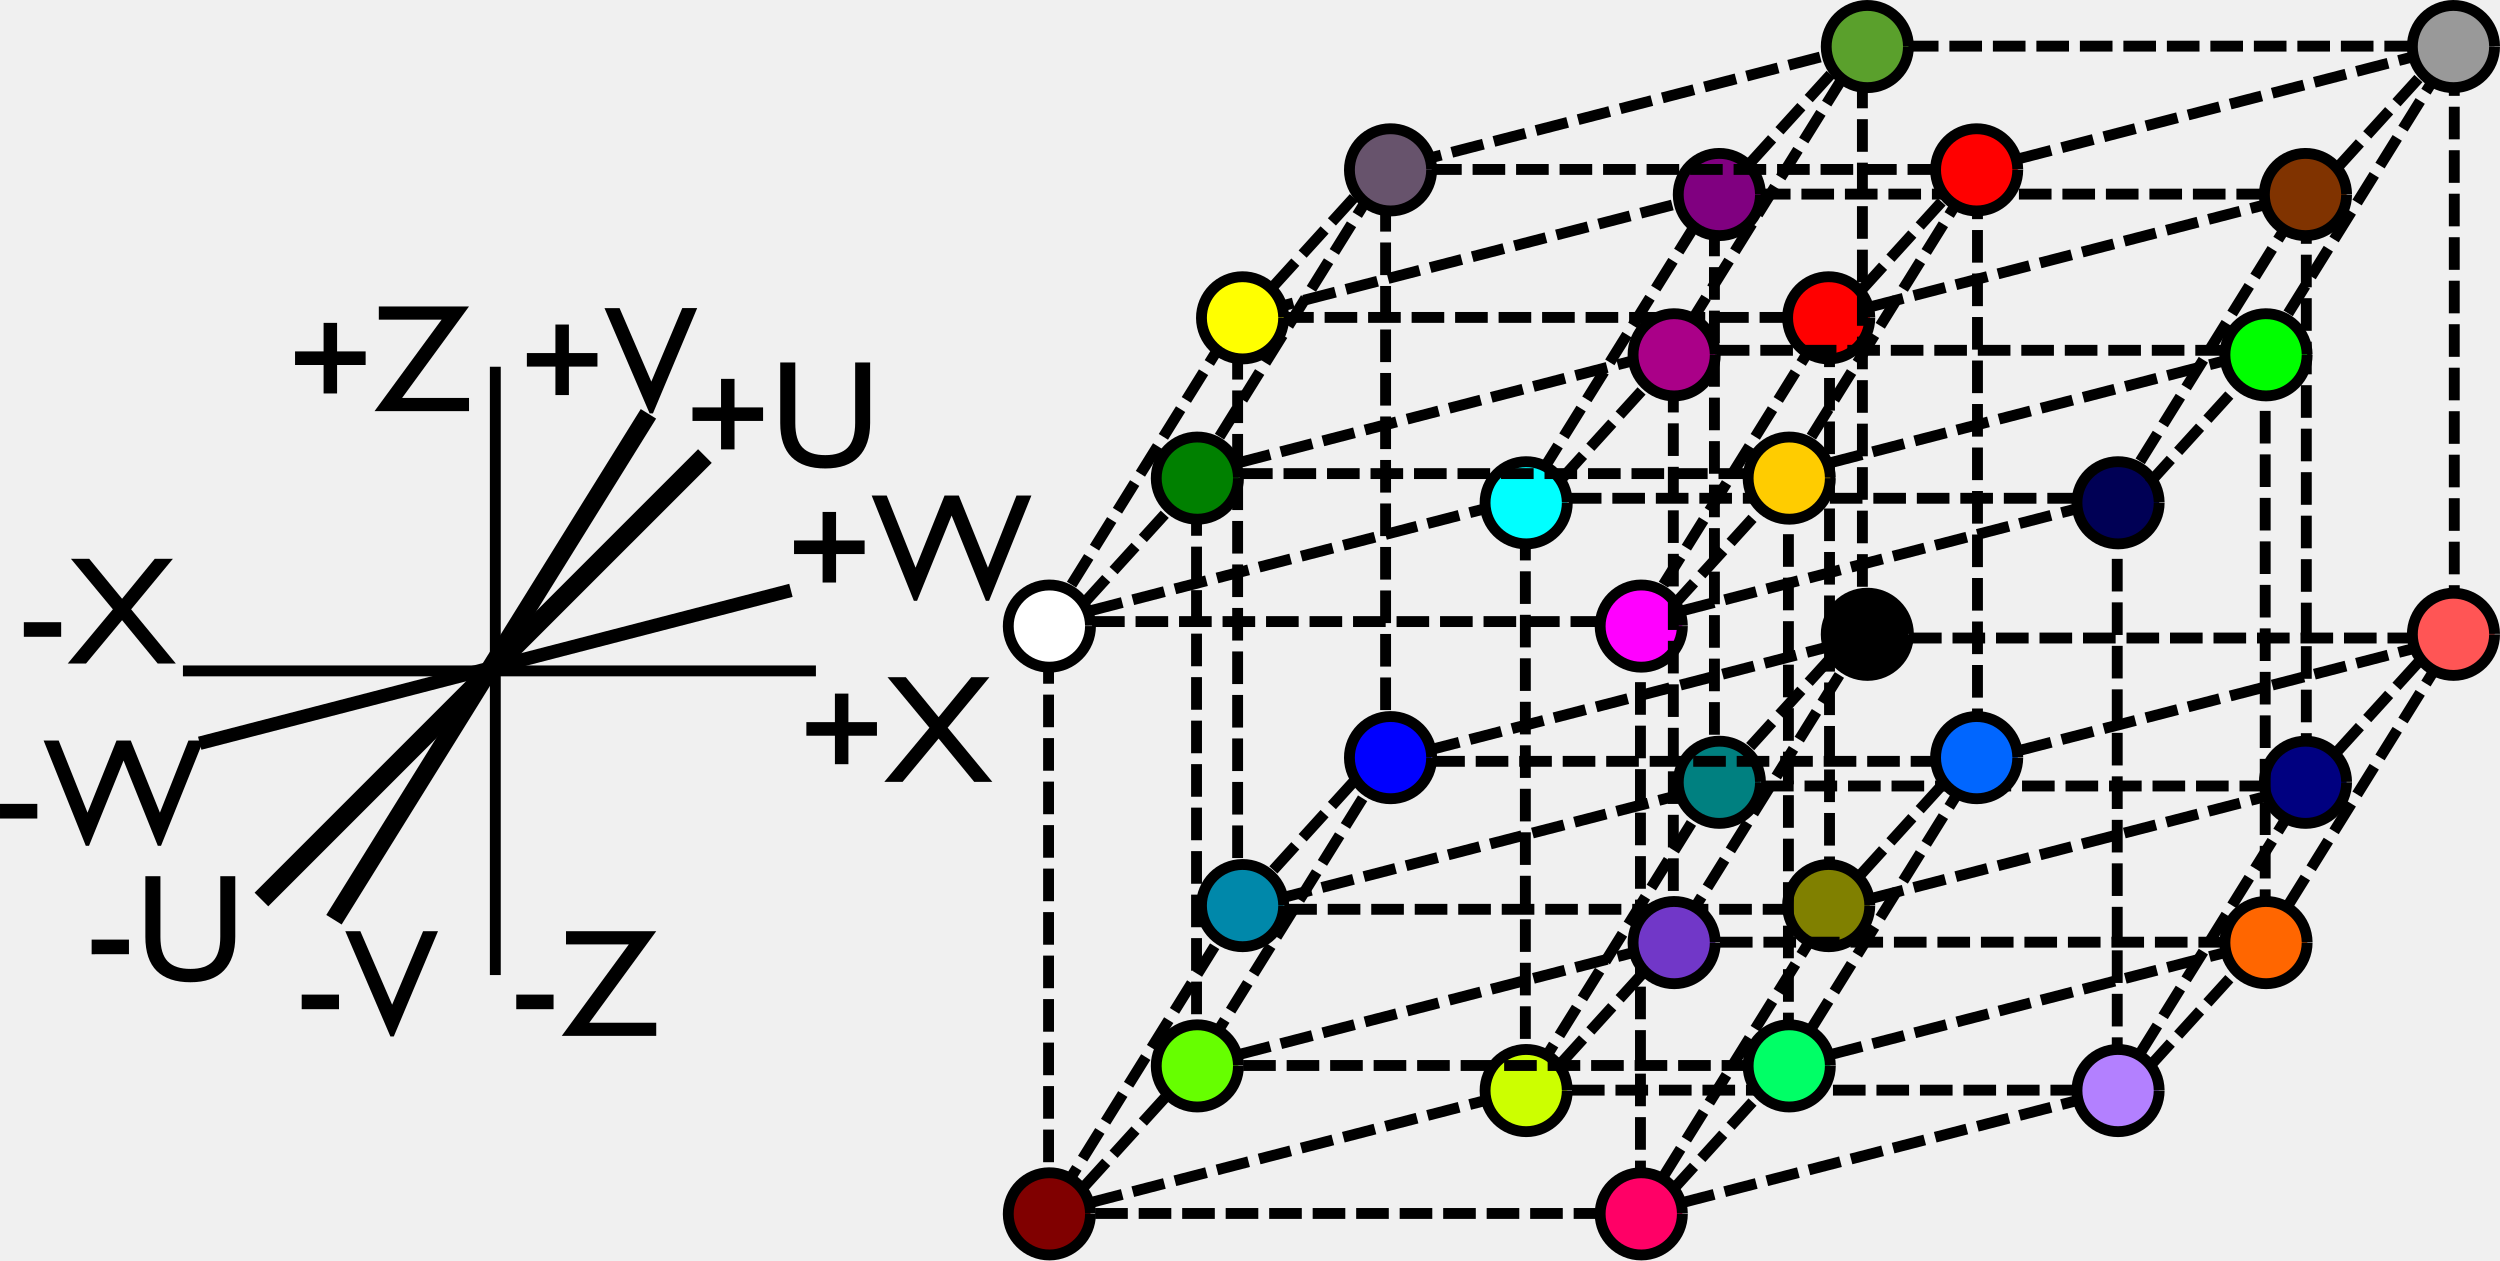
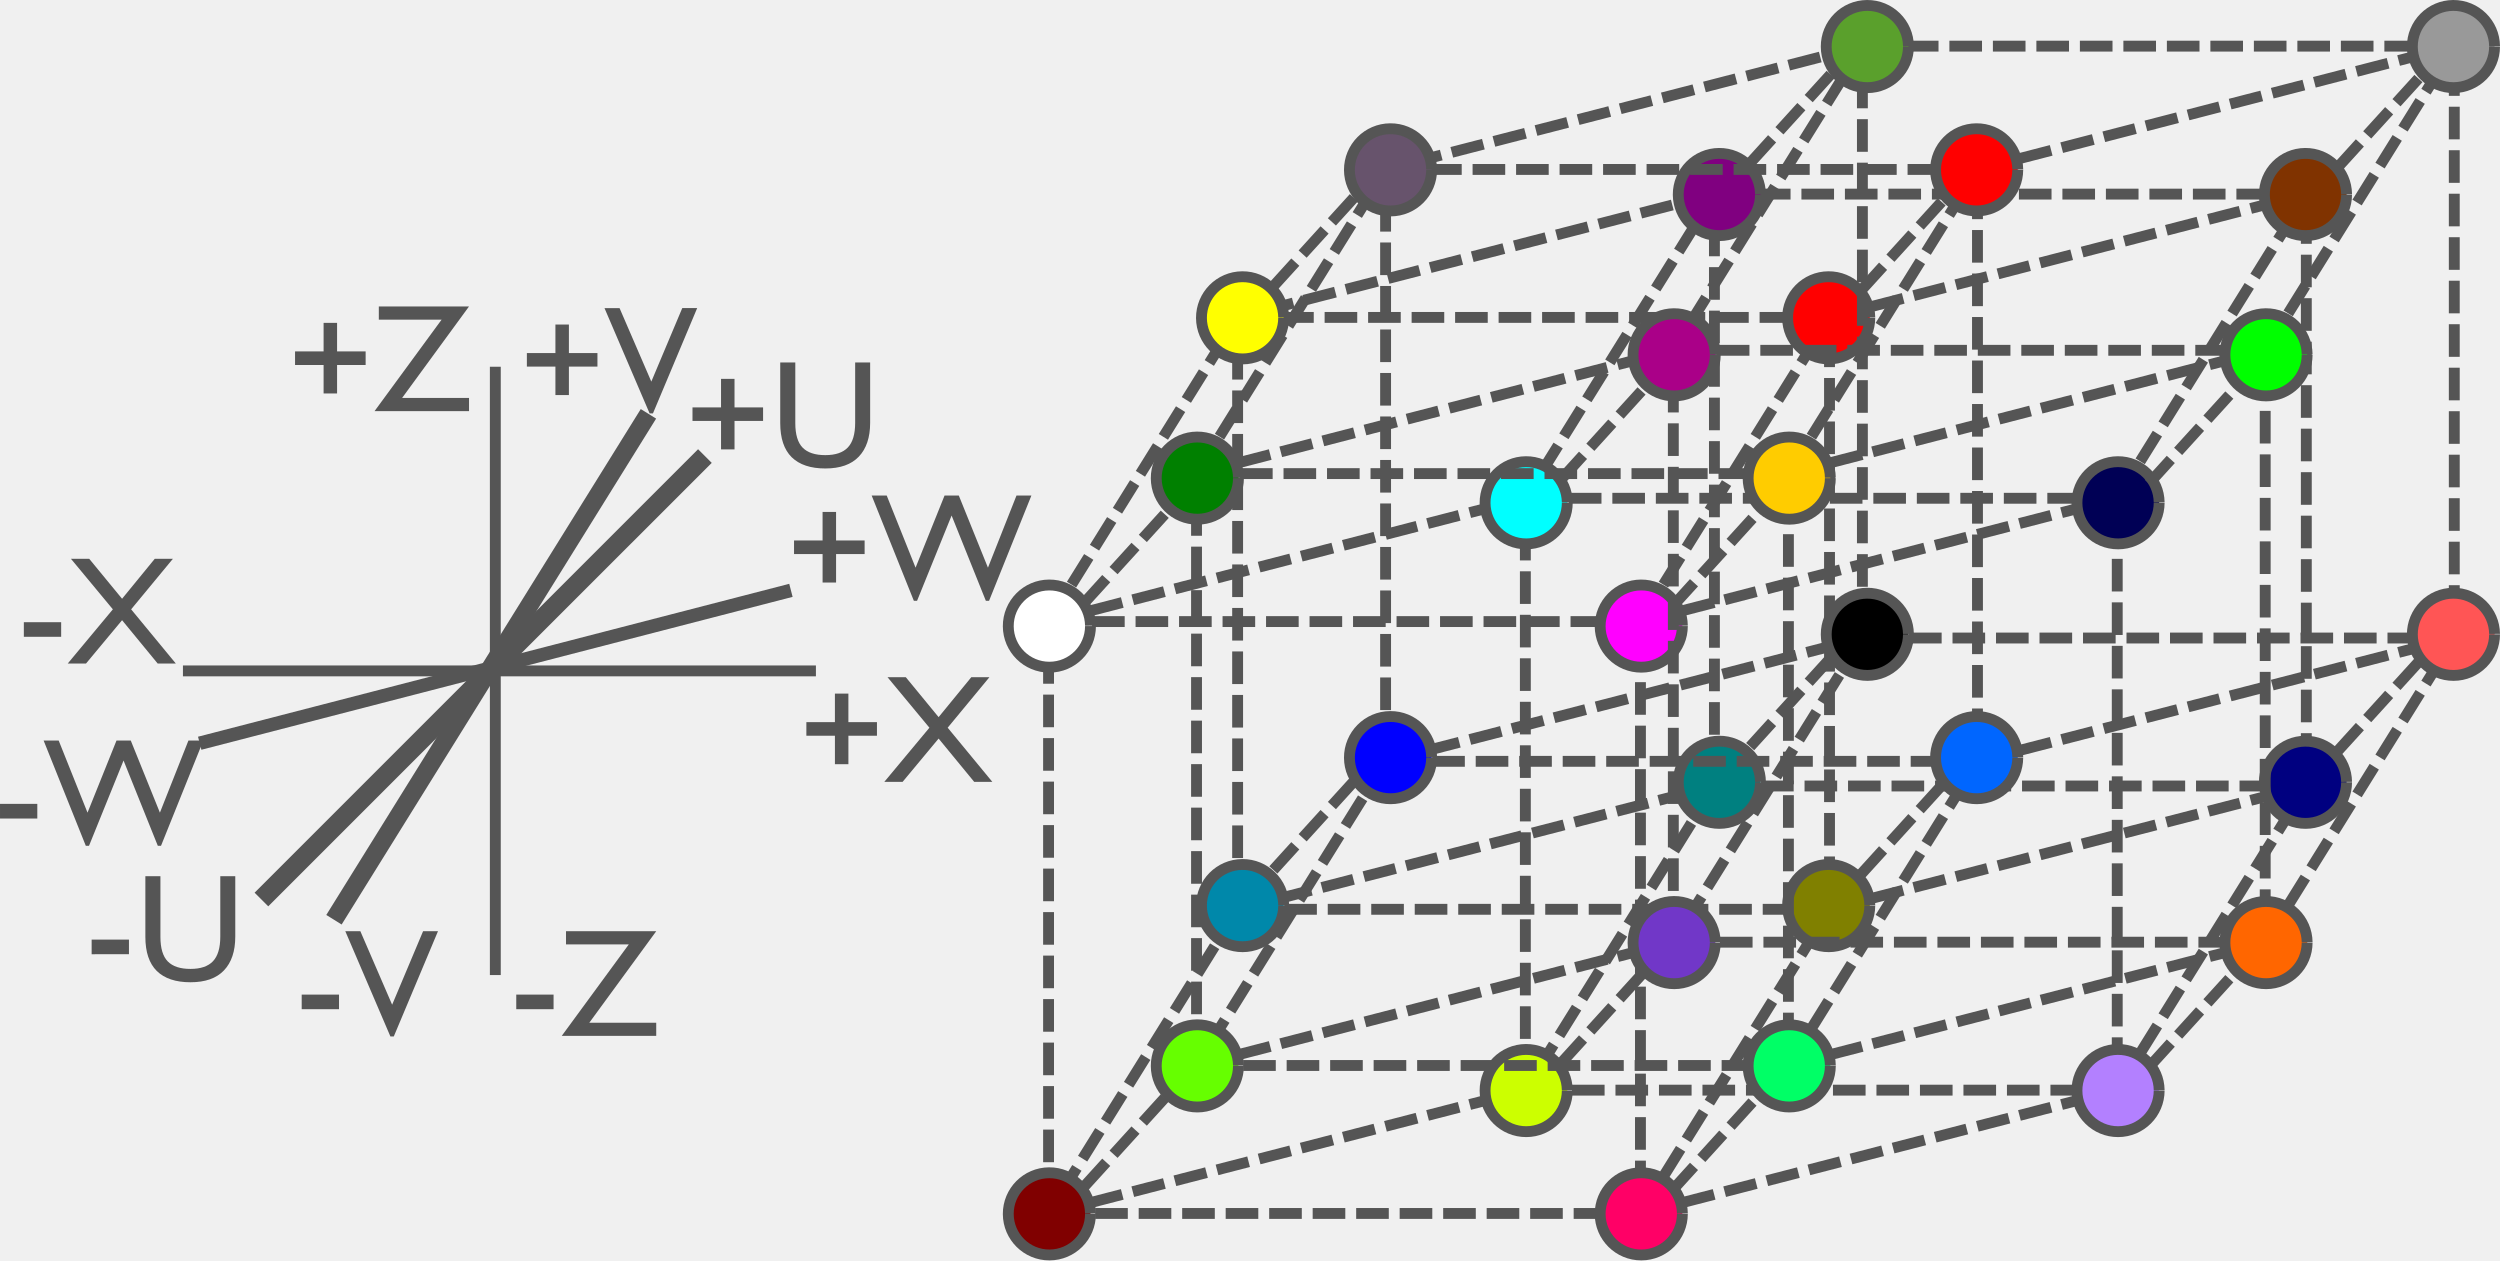
<svg xmlns="http://www.w3.org/2000/svg" width="868.898" height="438.065" viewBox="0 0 229.896 115.905">
-   <g transform="translate(10.245 -32.71)" fill="none" stroke="#000" stroke-dasharray="3,1">
+   <g transform="translate(10.245 -32.71)" fill="none" stroke="#555" stroke-dasharray="3,1">
    <rect ry="0" y="61.899" x="103.565" height="54.429" width="54.429" />
    <rect width="54.429" height="54.429" x="147.411" y="50.56" ry="0" />
    <rect width="54.429" height="54.429" x="86.179" y="89.869" ry="0" />
    <rect ry="0" y="78.53" x="130.024" height="54.429" width="54.429" />
-     <path d="M86.179 89.869l17.386-27.97M140.607 89.869l17.387-27.97M140.607 144.298l17.387-27.97M103.565 116.327l-17.386 27.97M147.41 50.56l-43.845 11.339M157.994 61.899l43.845-11.34M86.179 89.869l43.845-11.34 17.387-27.97M184.452 78.53l17.387-27.97M184.452 132.958l17.387-27.97M147.41 104.988l-17.386 27.97M140.607 89.869l43.845-11.34M140.607 144.298l43.845-11.34M86.179 144.298l43.845-11.34M103.565 116.327l43.846-11.339M157.994 116.327l43.845-11.339" />
+     <path d="m86.179 89.869 17.386-27.97m37.042 27.97 17.387-27.97m-17.387 82.399 17.387-27.97m-54.429-.001-17.386 27.97M147.41 50.56l-43.845 11.339m54.429 0 43.845-11.34m-115.66 39.31 43.845-11.34 17.387-27.97m37.041 27.971 17.387-27.97m-17.387 82.398 17.387-27.97m-54.429 0-17.386 27.97m10.583-43.089 43.845-11.34m-43.845 65.769 43.845-11.34m-98.273 11.34 43.845-11.34m-26.459-16.631 43.846-11.339m10.583 11.339 43.845-11.339" />
  </g>
-   <path d="M16.822 61.695H75.03" stroke="#000" />
-   <path d="M45.548 89.665v-55.94" fill="none" stroke="#000" />
-   <path d="M18.364 68.347l54.368-14.06" fill="none" stroke="#000" stroke-width="1.24" />
-   <path d="M30.71 84.578l28.92-46.522" fill="none" stroke="#000" stroke-width="1.663" />
-   <g aria-label="+X" style="line-height:1.25;-inkscape-font-specification:'Gill Sans Nova Medium'" font-weight="500" font-size="14.111" font-family="Gill Sans Nova" letter-spacing="0" word-spacing="0" stroke-width=".265">
-     <path d="M76.777 63.784h1.24v2.625h2.626v1.247h-2.625v2.618h-1.24v-2.618h-2.626v-1.247h2.625zM86.313 65.947l3.005-3.672h1.667l-3.838 4.644 4.107 4.981h-1.668l-3.273-3.982L83 71.9h-1.681l4.148-4.981-3.852-4.644h1.682z" />
+   <path d="M16.822 61.695H75.03" stroke="#555" />
+   <path d="M45.548 89.665v-55.94" fill="none" stroke="#555" />
+   <path d="m18.364 68.347 54.368-14.06" fill="none" stroke="#555" stroke-width="1.24" />
+   <path d="m30.71 84.578 28.92-46.522" fill="none" stroke="#555" stroke-width="1.663" />
+   <g style="line-height:1.25;-inkscape-font-specification:'Gill Sans Nova Medium';fill:#555;fill-opacity:1" font-weight="500" font-size="14.111" font-family="Gill Sans Nova" letter-spacing="0" word-spacing="0" stroke-width=".265">
+     <path d="M76.777 63.784h1.24v2.625h2.626v1.247h-2.625v2.618h-1.24v-2.618h-2.626v-1.247h2.625zm9.536 2.163 3.005-3.672h1.667l-3.838 4.644 4.107 4.981h-1.668l-3.273-3.982L83 71.9h-1.681l4.148-4.981-3.852-4.644h1.682z" style="fill:#555;fill-opacity:1" aria-label="+X" />
  </g>
-   <g aria-label="-X" style="line-height:1.25;-inkscape-font-specification:'Gill Sans Nova Medium'" font-weight="500" font-size="14.111" font-family="Gill Sans Nova" letter-spacing="0" word-spacing="0" stroke-width=".265">
-     <path d="M2.192 58.562v-1.344h3.432v1.344zM11.225 55.061l3.004-3.672h1.668l-3.838 4.644 4.107 4.982h-1.668l-3.273-3.983-3.314 3.983H6.23l4.148-4.982-3.852-4.644h1.681z" />
+   <g style="line-height:1.25;-inkscape-font-specification:'Gill Sans Nova Medium';fill:#555;fill-opacity:1" font-weight="500" font-size="14.111" font-family="Gill Sans Nova" letter-spacing="0" word-spacing="0" stroke-width=".265">
+     <path d="M2.192 58.562v-1.344h3.432v1.344zm9.033-3.501 3.004-3.672h1.668l-3.838 4.644 4.107 4.982h-1.668l-3.273-3.983-3.314 3.983H6.23l4.148-4.982-3.852-4.644h1.681z" style="fill:#555;fill-opacity:1" aria-label="-X" />
  </g>
-   <g aria-label="+Z" style="line-height:1.25;-inkscape-font-specification:'Gill Sans Nova Medium'" font-weight="500" font-size="14.111" font-family="Gill Sans Nova" letter-spacing="0" word-spacing="0" stroke-width=".265">
-     <path d="M29.757 29.69h1.24v2.625h2.626v1.247h-2.626v2.619h-1.24v-2.619h-2.625v-1.247h2.625zM43.131 36.594v1.213h-8.689l6.167-8.413h-5.774V28.18h8.296l-6.153 8.413z" />
+   <g style="line-height:1.25;-inkscape-font-specification:'Gill Sans Nova Medium';fill:#555;fill-opacity:1" font-weight="500" font-size="14.111" font-family="Gill Sans Nova" letter-spacing="0" word-spacing="0" stroke-width=".265">
+     <path d="M29.757 29.69h1.24v2.625h2.626v1.247h-2.626v2.619h-1.24v-2.619h-2.625v-1.247h2.625zm13.374 6.904v1.213h-8.689l6.167-8.413h-5.774V28.18h8.296l-6.153 8.413z" style="fill:#555;fill-opacity:1" aria-label="+Z" />
  </g>
-   <g aria-label="-Z" style="line-height:1.25;-inkscape-font-specification:'Gill Sans Nova Medium'" font-weight="500" font-size="14.111" font-family="Gill Sans Nova" letter-spacing="0" word-spacing="0" stroke-width=".265">
-     <path d="M47.474 92.806v-1.343h3.431v1.343zM60.345 94.047v1.212h-8.689l6.167-8.413h-5.774v-1.212h8.296l-6.153 8.413z" />
+   <g style="line-height:1.25;-inkscape-font-specification:'Gill Sans Nova Medium';fill:#555;fill-opacity:1" font-weight="500" font-size="14.111" font-family="Gill Sans Nova" letter-spacing="0" word-spacing="0" stroke-width=".265">
+     <path d="M47.474 92.806v-1.343h3.431v1.343zm12.871 1.241v1.212h-8.689l6.167-8.413h-5.774v-1.212h8.296l-6.153 8.413z" style="fill:#555;fill-opacity:1" aria-label="-Z" />
  </g>
-   <g aria-label="+V" style="line-height:1.25;-inkscape-font-specification:'Gill Sans Nova Medium'" font-weight="500" font-size="14.111" font-family="Gill Sans Nova" letter-spacing="0" word-spacing="0" stroke-width=".265">
-     <path d="M51.075 29.841h1.24v2.626h2.625v1.247h-2.625v2.618h-1.24v-2.618H48.45v-1.247h2.625zM62.74 28.332h1.371l-4.065 9.681h-.31l-4.148-9.68h1.385l2.921 6.759z" />
+   <g style="line-height:1.25;-inkscape-font-specification:'Gill Sans Nova Medium';fill:#555;fill-opacity:1" font-weight="500" font-size="14.111" font-family="Gill Sans Nova" letter-spacing="0" word-spacing="0" stroke-width=".265">
+     <path d="M51.075 29.841h1.24v2.626h2.625v1.247h-2.625v2.618h-1.24v-2.618H48.45v-1.247h2.625zm11.665-1.509h1.371l-4.065 9.681h-.31l-4.148-9.68h1.385l2.921 6.759z" style="fill:#555;fill-opacity:1" aria-label="+V" />
  </g>
-   <g aria-label="-V" style="line-height:1.25;-inkscape-font-specification:'Gill Sans Nova Medium'" font-weight="500" font-size="14.111" font-family="Gill Sans Nova" letter-spacing="0" word-spacing="0" stroke-width=".265">
-     <path d="M27.743 92.806v-1.343h3.432v1.343zM38.906 85.634h1.37l-4.065 9.68h-.31l-4.147-9.68h1.384l2.922 6.759z" />
+   <g style="line-height:1.25;-inkscape-font-specification:'Gill Sans Nova Medium';fill:#555;fill-opacity:1" font-weight="500" font-size="14.111" font-family="Gill Sans Nova" letter-spacing="0" word-spacing="0" stroke-width=".265">
+     <path d="M27.743 92.806v-1.343h3.432v1.343zm11.163-7.172h1.37l-4.065 9.68h-.31l-4.147-9.68h1.384l2.922 6.759z" style="fill:#555;fill-opacity:1" aria-label="-V" />
  </g>
-   <g aria-label="+W" style="line-height:1.25;-inkscape-font-specification:'Gill Sans Nova Medium'" font-weight="500" font-size="14.111" font-family="Gill Sans Nova" letter-spacing="0" word-spacing="0" stroke-width=".265">
-     <path d="M75.643 47.077h1.24v2.625h2.626v1.247h-2.625v2.619h-1.24v-2.619h-2.626v-1.247h2.625zM86.86 45.568h1.31l2.68 6.635 2.625-6.635h1.371l-3.893 9.68h-.296l-3.149-7.84-3.176 7.84h-.296l-3.88-9.68h1.385l2.653 6.635z" />
+   <g style="line-height:1.25;-inkscape-font-specification:'Gill Sans Nova Medium';fill:#555;fill-opacity:1" font-weight="500" font-size="14.111" font-family="Gill Sans Nova" letter-spacing="0" word-spacing="0" stroke-width=".265">
+     <path d="M75.643 47.077h1.24v2.625h2.626v1.247h-2.625v2.619h-1.24v-2.619h-2.626v-1.247h2.625zm11.217-1.509h1.31l2.68 6.635 2.625-6.635h1.371l-3.893 9.68h-.296l-3.149-7.84-3.176 7.84h-.296l-3.88-9.68h1.385l2.653 6.635z" style="fill:#555;fill-opacity:1" aria-label="+W" />
  </g>
-   <g aria-label="-W" style="line-height:1.25;-inkscape-font-specification:'Gill Sans Nova Medium'" font-weight="500" font-size="14.111" font-family="Gill Sans Nova" letter-spacing="0" word-spacing="0" stroke-width=".265">
-     <path d="M0 75.268v-1.343h3.431v1.343zM10.714 68.096h1.31l2.68 6.635 2.625-6.635H18.7l-3.893 9.68h-.296l-3.15-7.84-3.175 7.84h-.297l-3.879-9.68h1.385l2.653 6.635z" />
+   <g style="line-height:1.25;-inkscape-font-specification:'Gill Sans Nova Medium';fill:#555;fill-opacity:1" font-weight="500" font-size="14.111" font-family="Gill Sans Nova" letter-spacing="0" word-spacing="0" stroke-width=".265">
+     <path d="M0 75.268v-1.343h3.431v1.343zm10.714-7.172h1.31l2.68 6.635 2.625-6.635H18.7l-3.893 9.68h-.296l-3.15-7.84-3.175 7.84h-.297l-3.879-9.68h1.385l2.653 6.635z" style="fill:#555;fill-opacity:1" aria-label="-W" />
  </g>
-   <path d="M118.044 29.226a3.78 3.78 0 01-3.77 3.78 3.78 3.78 0 01-3.79-3.761 3.78 3.78 0 013.752-3.798 3.78 3.78 0 013.808 3.742" fill="#ff0" stroke="#000" />
-   <path d="M171.943 29.226a3.78 3.78 0 01-3.77 3.78 3.78 3.78 0 01-3.789-3.761 3.78 3.78 0 013.752-3.798 3.78 3.78 0 013.807 3.742" fill="red" stroke="#000" />
-   <path d="M118.044 83.277a3.78 3.78 0 01-3.77 3.78 3.78 3.78 0 01-3.79-3.762 3.78 3.78 0 013.752-3.798 3.78 3.78 0 013.808 3.743" fill="#08a" stroke="#000" />
-   <path d="M171.943 83.277a3.78 3.78 0 01-3.77 3.78 3.78 3.78 0 01-3.789-3.762 3.78 3.78 0 013.752-3.798 3.78 3.78 0 013.807 3.743" fill="olive" stroke="#000" />
-   <path d="M161.89 17.887a3.78 3.78 0 01-3.771 3.78 3.78 3.78 0 01-3.79-3.761 3.78 3.78 0 013.753-3.799 3.78 3.78 0 013.807 3.743" fill="purple" stroke="#000" />
-   <path d="M215.789 17.887a3.78 3.78 0 01-3.77 3.78 3.78 3.78 0 01-3.79-3.761 3.78 3.78 0 013.752-3.799 3.78 3.78 0 013.808 3.743" fill="#803300" stroke="#000" />
-   <path d="M161.89 71.938a3.78 3.78 0 01-3.771 3.78 3.78 3.78 0 01-3.79-3.762 3.78 3.78 0 013.753-3.798 3.78 3.78 0 013.807 3.742" fill="teal" stroke="#000" />
-   <path d="M215.789 71.938a3.78 3.78 0 01-3.77 3.78 3.78 3.78 0 01-3.79-3.762 3.78 3.78 0 013.752-3.798 3.78 3.78 0 013.808 3.742" fill="navy" stroke="#000" />
-   <path d="M144.125 46.235a3.78 3.78 0 01-3.77 3.78 3.78 3.78 0 01-3.79-3.761 3.78 3.78 0 013.752-3.799 3.78 3.78 0 013.807 3.743" fill="#0ff" stroke="#000" />
-   <path d="M198.553 46.235a3.78 3.78 0 01-3.77 3.78 3.78 3.78 0 01-3.79-3.761 3.78 3.78 0 013.752-3.799 3.78 3.78 0 013.808 3.743" fill="#005" stroke="#000" />
-   <path d="M144.125 100.286a3.78 3.78 0 01-3.77 3.78 3.78 3.78 0 01-3.79-3.762 3.78 3.78 0 013.752-3.798 3.78 3.78 0 013.807 3.743" fill="#cf0" stroke="#000" />
-   <path d="M198.553 100.286a3.78 3.78 0 01-3.77 3.78 3.78 3.78 0 01-3.79-3.762 3.78 3.78 0 013.752-3.798 3.78 3.78 0 013.808 3.743" fill="#b380ff" stroke="#000" />
-   <path d="M100.28 57.574a3.78 3.78 0 01-3.771 3.78 3.78 3.78 0 01-3.79-3.761 3.78 3.78 0 013.753-3.798 3.78 3.78 0 013.807 3.742" fill="#fff" stroke="#000" />
-   <path d="M154.708 57.574a3.78 3.78 0 01-3.77 3.78 3.78 3.78 0 01-3.79-3.761 3.78 3.78 0 013.752-3.798 3.78 3.78 0 013.808 3.742" fill="#f0f" stroke="#000" />
-   <path d="M100.28 111.625a3.78 3.78 0 01-3.771 3.78 3.78 3.78 0 01-3.79-3.761 3.78 3.78 0 013.753-3.799 3.78 3.78 0 013.807 3.743" fill="maroon" stroke="#000" />
-   <path d="M154.708 111.625a3.78 3.78 0 01-3.77 3.78 3.78 3.78 0 01-3.79-3.761 3.78 3.78 0 013.752-3.799 3.78 3.78 0 013.808 3.743" fill="#f06" stroke="#000" />
-   <path d="M24.04 82.717l40.782-40.78" fill="none" stroke="#000" stroke-width="1.776" />
-   <g aria-label="-U" style="line-height:1.25;-inkscape-font-specification:'Gill Sans Nova Medium'" font-weight="500" font-size="14.111" font-family="Gill Sans Nova" letter-spacing="0" word-spacing="0" stroke-width=".265">
-     <path d="M8.427 87.75v-1.344h3.431v1.343zM17.515 89.1q1.399 0 2.067-.703.675-.71.675-2.26v-5.56h1.378v5.56q0 2.005-1.04 3.1-1.034 1.09-3.08 1.09-2.033 0-3.094-1.034-1.054-1.04-1.054-3.142v-5.574h1.385v5.574q0 1.57.675 2.26.676.689 2.088.689z" />
+   <path d="M118.044 29.226a3.78 3.78 0 0 1-3.77 3.78 3.78 3.78 0 0 1-3.79-3.761 3.78 3.78 0 0 1 3.752-3.798 3.78 3.78 0 0 1 3.808 3.742" fill="#ff0" stroke="#555" />
+   <path d="M171.943 29.226a3.78 3.78 0 0 1-3.77 3.78 3.78 3.78 0 0 1-3.789-3.761 3.78 3.78 0 0 1 3.752-3.798 3.78 3.78 0 0 1 3.807 3.742" fill="red" stroke="#555" />
+   <path d="M118.044 83.277a3.78 3.78 0 0 1-3.77 3.78 3.78 3.78 0 0 1-3.79-3.762 3.78 3.78 0 0 1 3.752-3.798 3.78 3.78 0 0 1 3.808 3.743" fill="#08a" stroke="#555" />
+   <path d="M171.943 83.277a3.78 3.78 0 0 1-3.77 3.78 3.78 3.78 0 0 1-3.789-3.762 3.78 3.78 0 0 1 3.752-3.798 3.78 3.78 0 0 1 3.807 3.743" fill="olive" stroke="#555" />
+   <path d="M161.89 17.887a3.78 3.78 0 0 1-3.771 3.78 3.78 3.78 0 0 1-3.79-3.761 3.78 3.78 0 0 1 3.753-3.799 3.78 3.78 0 0 1 3.807 3.743" fill="purple" stroke="#555" />
+   <path d="M215.789 17.887a3.78 3.78 0 0 1-3.77 3.78 3.78 3.78 0 0 1-3.79-3.761 3.78 3.78 0 0 1 3.752-3.799 3.78 3.78 0 0 1 3.808 3.743" fill="#803300" stroke="#555" />
+   <path d="M161.89 71.938a3.78 3.78 0 0 1-3.771 3.78 3.78 3.78 0 0 1-3.79-3.762 3.78 3.78 0 0 1 3.753-3.798 3.78 3.78 0 0 1 3.807 3.742" fill="teal" stroke="#555" />
+   <path d="M215.789 71.938a3.78 3.78 0 0 1-3.77 3.78 3.78 3.78 0 0 1-3.79-3.762 3.78 3.78 0 0 1 3.752-3.798 3.78 3.78 0 0 1 3.808 3.742" fill="navy" stroke="#555" />
+   <path d="M144.125 46.235a3.78 3.78 0 0 1-3.77 3.78 3.78 3.78 0 0 1-3.79-3.761 3.78 3.78 0 0 1 3.752-3.799 3.78 3.78 0 0 1 3.807 3.743" fill="#0ff" stroke="#555" />
+   <path d="M198.553 46.235a3.78 3.78 0 0 1-3.77 3.78 3.78 3.78 0 0 1-3.79-3.761 3.78 3.78 0 0 1 3.752-3.799 3.78 3.78 0 0 1 3.808 3.743" fill="#005" stroke="#555" />
+   <path d="M144.125 100.286a3.78 3.78 0 0 1-3.77 3.78 3.78 3.78 0 0 1-3.79-3.762 3.78 3.78 0 0 1 3.752-3.798 3.78 3.78 0 0 1 3.807 3.743" fill="#cf0" stroke="#555" />
+   <path d="M198.553 100.286a3.78 3.78 0 0 1-3.77 3.78 3.78 3.78 0 0 1-3.79-3.762 3.78 3.78 0 0 1 3.752-3.798 3.78 3.78 0 0 1 3.808 3.743" fill="#b380ff" stroke="#555" />
+   <path d="M100.28 57.574a3.78 3.78 0 0 1-3.771 3.78 3.78 3.78 0 0 1-3.79-3.761 3.78 3.78 0 0 1 3.753-3.798 3.78 3.78 0 0 1 3.807 3.742" fill="#fff" stroke="#555" />
+   <path d="M154.708 57.574a3.78 3.78 0 0 1-3.77 3.78 3.78 3.78 0 0 1-3.79-3.761 3.78 3.78 0 0 1 3.752-3.798 3.78 3.78 0 0 1 3.808 3.742" fill="#f0f" stroke="#555" />
+   <path d="M100.28 111.625a3.78 3.78 0 0 1-3.771 3.78 3.78 3.78 0 0 1-3.79-3.761 3.78 3.78 0 0 1 3.753-3.799 3.78 3.78 0 0 1 3.807 3.743" fill="maroon" stroke="#555" />
+   <path d="M154.708 111.625a3.78 3.78 0 0 1-3.77 3.78 3.78 3.78 0 0 1-3.79-3.761 3.78 3.78 0 0 1 3.752-3.799 3.78 3.78 0 0 1 3.808 3.743" fill="#f06" stroke="#555" />
+   <path d="m24.04 82.717 40.782-40.78" fill="none" stroke="#555" stroke-width="1.776" />
+   <g style="line-height:1.25;-inkscape-font-specification:'Gill Sans Nova Medium';fill:#555;fill-opacity:1" font-weight="500" font-size="14.111" font-family="Gill Sans Nova" letter-spacing="0" word-spacing="0" stroke-width=".265">
+     <path d="M8.427 87.75v-1.344h3.431v1.343zm9.088 1.35q1.399 0 2.067-.703.675-.71.675-2.26v-5.56h1.378v5.56q0 2.005-1.04 3.1-1.034 1.09-3.08 1.09-2.033 0-3.094-1.034-1.054-1.04-1.054-3.142v-5.574h1.385v5.574q0 1.57.675 2.26.676.689 2.088.689z" style="fill:#555;fill-opacity:1" aria-label="-U" />
  </g>
-   <g aria-label="+U" style="line-height:1.25;-inkscape-font-specification:'Gill Sans Nova Medium'" font-weight="500" font-size="14.111" font-family="Gill Sans Nova" letter-spacing="0" word-spacing="0" stroke-width=".265">
-     <path d="M66.305 34.839h1.24v2.625h2.626v1.247h-2.625v2.618h-1.24v-2.618H63.68v-1.247h2.625zM75.897 41.853q1.398 0 2.067-.703.675-.71.675-2.26v-5.56h1.378v5.56q0 2.005-1.04 3.1-1.034 1.09-3.08 1.09-2.033 0-3.094-1.034-1.054-1.04-1.054-3.142V33.33h1.385v5.574q0 1.57.675 2.26.675.689 2.088.689z" />
+   <g style="line-height:1.25;-inkscape-font-specification:'Gill Sans Nova Medium';fill:#555;fill-opacity:1" font-weight="500" font-size="14.111" font-family="Gill Sans Nova" letter-spacing="0" word-spacing="0" stroke-width=".265">
+     <path d="M66.305 34.839h1.24v2.625h2.626v1.247h-2.625v2.618h-1.24v-2.618H63.68v-1.247h2.625zm9.592 7.014q1.398 0 2.067-.703.675-.71.675-2.26v-5.56h1.378v5.56q0 2.005-1.04 3.1-1.034 1.09-3.08 1.09-2.033 0-3.094-1.034-1.054-1.04-1.054-3.142V33.33h1.385v5.574q0 1.57.675 2.26.675.689 2.088.689z" style="fill:#555;fill-opacity:1" aria-label="+U" />
  </g>
-   <g transform="translate(23.852 -46.317)" fill="none" stroke="#000" stroke-dasharray="3,1">
+   <g transform="translate(23.852 -46.317)" fill="none" stroke="#555" stroke-dasharray="3,1">
    <rect width="54.429" height="54.429" x="103.565" y="61.899" ry="0" />
    <rect ry="0" y="50.56" x="147.411" height="54.429" width="54.429" />
    <rect ry="0" y="89.869" x="86.179" height="54.429" width="54.429" />
    <rect width="54.429" height="54.429" x="130.024" y="78.53" ry="0" />
-     <path d="M86.179 89.869l17.386-27.97M140.607 89.869l17.387-27.97M140.607 144.298l17.387-27.97M103.565 116.327l-17.386 27.97M147.41 50.56l-43.845 11.339M157.994 61.899l43.845-11.34M86.179 89.869l43.845-11.34 17.387-27.97M184.452 78.53l17.387-27.97M184.452 132.958l17.387-27.97M147.41 104.988l-17.386 27.97M140.607 89.869l43.845-11.34M140.607 144.298l43.845-11.34M86.179 144.298l43.845-11.34M103.565 116.327l43.846-11.339M157.994 116.327l43.845-11.339" />
+     <path d="m86.179 89.869 17.386-27.97m37.042 27.97 17.387-27.97m-17.387 82.399 17.387-27.97m-54.429-.001-17.386 27.97M147.41 50.56l-43.845 11.339m54.429 0 43.845-11.34m-115.66 39.31 43.845-11.34 17.387-27.97m37.041 27.971 17.387-27.97m-17.387 82.398 17.387-27.97m-54.429 0-17.386 27.97m10.583-43.089 43.845-11.34m-43.845 65.769 43.845-11.34m-98.273 11.34 43.845-11.34m-26.459-16.631 43.846-11.339m10.583 11.339 43.845-11.339" />
  </g>
-   <path d="M131.651 15.619a3.78 3.78 0 01-3.77 3.78 3.78 3.78 0 01-3.79-3.761 3.78 3.78 0 013.753-3.799 3.78 3.78 0 013.807 3.743" fill="#67536c" stroke="#000" />
-   <path d="M185.55 15.619a3.78 3.78 0 01-3.77 3.78 3.78 3.78 0 01-3.789-3.761 3.78 3.78 0 013.752-3.799 3.78 3.78 0 013.807 3.743" fill="red" stroke="#000" />
-   <path d="M131.651 69.67a3.78 3.78 0 01-3.77 3.78 3.78 3.78 0 01-3.79-3.762 3.78 3.78 0 013.753-3.798 3.78 3.78 0 013.807 3.742" fill="#00f" stroke="#000" />
-   <path d="M185.55 69.67a3.78 3.78 0 01-3.77 3.78 3.78 3.78 0 01-3.789-3.762 3.78 3.78 0 013.752-3.798 3.78 3.78 0 013.807 3.742" fill="#06f" stroke="#000" />
-   <path d="M175.497 4.28a3.78 3.78 0 01-3.77 3.78 3.78 3.78 0 01-3.79-3.762A3.78 3.78 0 01171.69.5a3.78 3.78 0 013.807 3.743" fill="#5aa02c" stroke="#000" />
-   <path d="M229.396 4.28a3.78 3.78 0 01-3.77 3.78 3.78 3.78 0 01-3.79-3.762A3.78 3.78 0 01225.588.5a3.78 3.78 0 013.808 3.743" fill="#999" stroke="#000" />
-   <path d="M175.497 58.33a3.78 3.78 0 01-3.77 3.78 3.78 3.78 0 01-3.79-3.761 3.78 3.78 0 013.752-3.798 3.78 3.78 0 013.807 3.742" stroke="#000" />
-   <path d="M229.396 58.33a3.78 3.78 0 01-3.77 3.78 3.78 3.78 0 01-3.79-3.761 3.78 3.78 0 013.752-3.798 3.78 3.78 0 013.808 3.742" fill="#f55" stroke="#000" />
-   <path d="M157.732 32.628a3.78 3.78 0 01-3.77 3.78 3.78 3.78 0 01-3.79-3.761 3.78 3.78 0 013.752-3.799 3.78 3.78 0 013.807 3.743" fill="#a08" stroke="#000" />
-   <path d="M212.16 32.628a3.78 3.78 0 01-3.77 3.78 3.78 3.78 0 01-3.79-3.761 3.78 3.78 0 013.753-3.799 3.78 3.78 0 013.807 3.743" fill="#0f0" stroke="#000" />
-   <path d="M157.732 86.679a3.78 3.78 0 01-3.77 3.78 3.78 3.78 0 01-3.79-3.762 3.78 3.78 0 013.752-3.798 3.78 3.78 0 013.807 3.742" fill="#7137c8" stroke="#000" />
-   <path d="M212.16 86.679a3.78 3.78 0 01-3.77 3.78 3.78 3.78 0 01-3.79-3.762 3.78 3.78 0 013.753-3.798 3.78 3.78 0 013.807 3.742" fill="#f60" stroke="#000" />
-   <path d="M113.886 43.967a3.78 3.78 0 01-3.77 3.78 3.78 3.78 0 01-3.79-3.761 3.78 3.78 0 013.753-3.798 3.78 3.78 0 013.807 3.742" fill="green" stroke="#000" />
-   <path d="M168.315 43.967a3.78 3.78 0 01-3.77 3.78 3.78 3.78 0 01-3.79-3.761 3.78 3.78 0 013.752-3.798 3.78 3.78 0 013.808 3.742" fill="#fc0" stroke="#000" />
-   <path d="M113.886 98.018a3.78 3.78 0 01-3.77 3.78 3.78 3.78 0 01-3.79-3.762 3.78 3.78 0 013.753-3.798 3.78 3.78 0 013.807 3.743" fill="#6f0" stroke="#000" />
-   <path d="M168.315 98.018a3.78 3.78 0 01-3.77 3.78 3.78 3.78 0 01-3.79-3.762 3.78 3.78 0 013.752-3.798 3.78 3.78 0 013.808 3.743" fill="#0f6" stroke="#000" />
-   <path d="M99.71 55.429l7.56-8.316M99.71 109.101l7.56-8.315M117.097 26.324l7.56-8.315M117.097 79.997l7.56-8.315M143.555 44.09l7.56-8.316M143.555 97.762l7.56-8.316M160.942 14.985l7.56-8.315M160.942 68.658l7.56-8.316M153.76 55.807l7.56-8.316M153.76 109.48l7.56-8.316M171.148 26.702l7.56-8.315M171.148 80.375l7.56-8.315M197.606 44.467l7.56-8.315M197.606 98.14l7.56-8.316M214.993 15.363l7.56-8.315M214.993 69.036l7.56-8.316" fill="none" stroke="#000" stroke-dasharray="3,1" />
+   <path d="M131.651 15.619a3.78 3.78 0 0 1-3.77 3.78 3.78 3.78 0 0 1-3.79-3.761 3.78 3.78 0 0 1 3.753-3.799 3.78 3.78 0 0 1 3.807 3.743" fill="#67536c" stroke="#555" />
+   <path d="M185.55 15.619a3.78 3.78 0 0 1-3.77 3.78 3.78 3.78 0 0 1-3.789-3.761 3.78 3.78 0 0 1 3.752-3.799 3.78 3.78 0 0 1 3.807 3.743" fill="red" stroke="#555" />
+   <path d="M131.651 69.67a3.78 3.78 0 0 1-3.77 3.78 3.78 3.78 0 0 1-3.79-3.762 3.78 3.78 0 0 1 3.753-3.798 3.78 3.78 0 0 1 3.807 3.742" fill="#00f" stroke="#555" />
+   <path d="M185.55 69.67a3.78 3.78 0 0 1-3.77 3.78 3.78 3.78 0 0 1-3.789-3.762 3.78 3.78 0 0 1 3.752-3.798 3.78 3.78 0 0 1 3.807 3.742" fill="#06f" stroke="#555" />
+   <path d="M175.497 4.28a3.78 3.78 0 0 1-3.77 3.78 3.78 3.78 0 0 1-3.79-3.762A3.78 3.78 0 0 1 171.69.5a3.78 3.78 0 0 1 3.807 3.743" fill="#5aa02c" stroke="#555" />
+   <path d="M229.396 4.28a3.78 3.78 0 0 1-3.77 3.78 3.78 3.78 0 0 1-3.79-3.762A3.78 3.78 0 0 1 225.588.5a3.78 3.78 0 0 1 3.808 3.743" fill="#999" stroke="#555" />
+   <path d="M175.497 58.33a3.78 3.78 0 0 1-3.77 3.78 3.78 3.78 0 0 1-3.79-3.761 3.78 3.78 0 0 1 3.752-3.798 3.78 3.78 0 0 1 3.807 3.742" stroke="#555" />
+   <path d="M229.396 58.33a3.78 3.78 0 0 1-3.77 3.78 3.78 3.78 0 0 1-3.79-3.761 3.78 3.78 0 0 1 3.752-3.798 3.78 3.78 0 0 1 3.808 3.742" fill="#f55" stroke="#555" />
+   <path d="M157.732 32.628a3.78 3.78 0 0 1-3.77 3.78 3.78 3.78 0 0 1-3.79-3.761 3.78 3.78 0 0 1 3.752-3.799 3.78 3.78 0 0 1 3.807 3.743" fill="#a08" stroke="#555" />
+   <path d="M212.16 32.628a3.78 3.78 0 0 1-3.77 3.78 3.78 3.78 0 0 1-3.79-3.761 3.78 3.78 0 0 1 3.753-3.799 3.78 3.78 0 0 1 3.807 3.743" fill="#0f0" stroke="#555" />
+   <path d="M157.732 86.679a3.78 3.78 0 0 1-3.77 3.78 3.78 3.78 0 0 1-3.79-3.762 3.78 3.78 0 0 1 3.752-3.798 3.78 3.78 0 0 1 3.807 3.742" fill="#7137c8" stroke="#555" />
+   <path d="M212.16 86.679a3.78 3.78 0 0 1-3.77 3.78 3.78 3.78 0 0 1-3.79-3.762 3.78 3.78 0 0 1 3.753-3.798 3.78 3.78 0 0 1 3.807 3.742" fill="#f60" stroke="#555" />
+   <path d="M113.886 43.967a3.78 3.78 0 0 1-3.77 3.78 3.78 3.78 0 0 1-3.79-3.761 3.78 3.78 0 0 1 3.753-3.798 3.78 3.78 0 0 1 3.807 3.742" fill="green" stroke="#555" />
+   <path d="M168.315 43.967a3.78 3.78 0 0 1-3.77 3.78 3.78 3.78 0 0 1-3.79-3.761 3.78 3.78 0 0 1 3.752-3.798 3.78 3.78 0 0 1 3.808 3.742" fill="#fc0" stroke="#555" />
+   <path d="M113.886 98.018a3.78 3.78 0 0 1-3.77 3.78 3.78 3.78 0 0 1-3.79-3.762 3.78 3.78 0 0 1 3.753-3.798 3.78 3.78 0 0 1 3.807 3.743" fill="#6f0" stroke="#555" />
+   <path d="M168.315 98.018a3.78 3.78 0 0 1-3.77 3.78 3.78 3.78 0 0 1-3.79-3.762 3.78 3.78 0 0 1 3.752-3.798 3.78 3.78 0 0 1 3.808 3.743" fill="#0f6" stroke="#555" />
+   <path d="m99.71 55.429 7.56-8.316m-7.56 61.988 7.56-8.315m9.827-74.462 7.56-8.315m-7.56 61.988 7.56-8.315m18.898-27.592 7.56-8.316m-7.56 61.988 7.56-8.316m9.827-74.461 7.56-8.315m-7.56 61.988 7.56-8.316m-14.742-4.535 7.56-8.316m-7.56 61.989 7.56-8.316m9.828-74.462 7.56-8.315m-7.56 61.988 7.56-8.315m18.898-27.593 7.56-8.315m-7.56 61.988 7.56-8.316m9.827-74.461 7.56-8.315m-7.56 61.988 7.56-8.316" fill="none" stroke="#555" stroke-dasharray="3,1" />
</svg>
